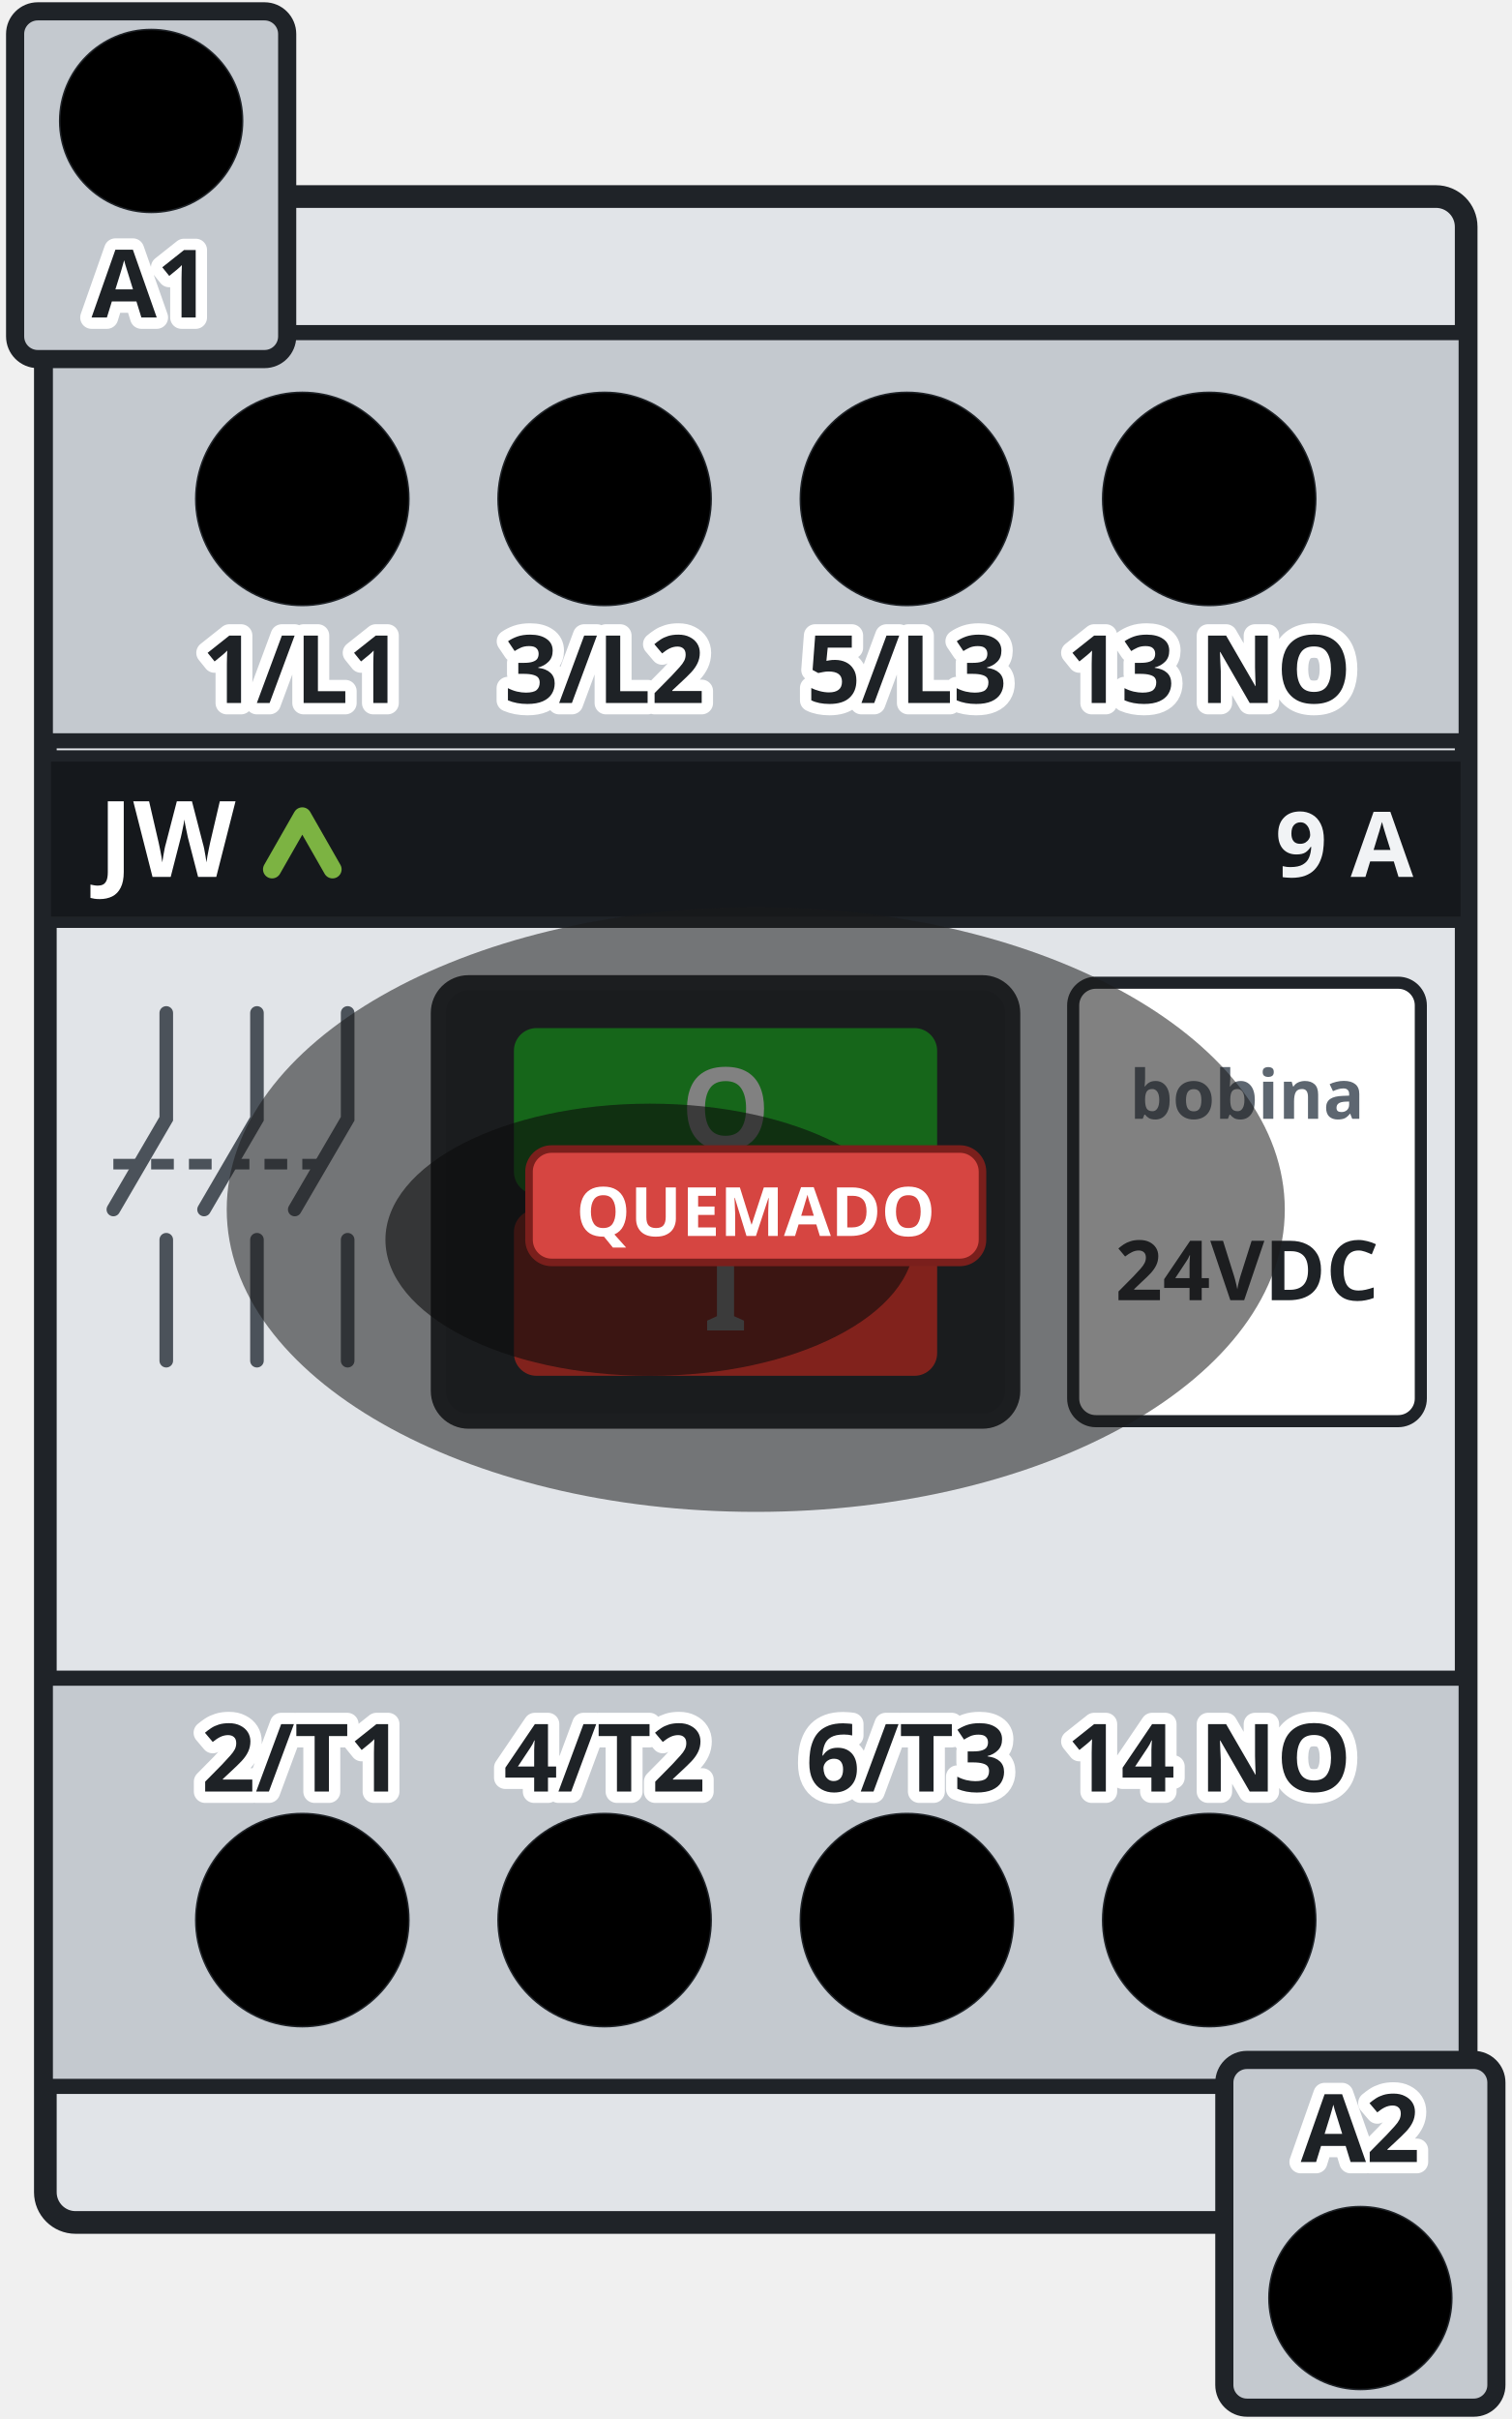
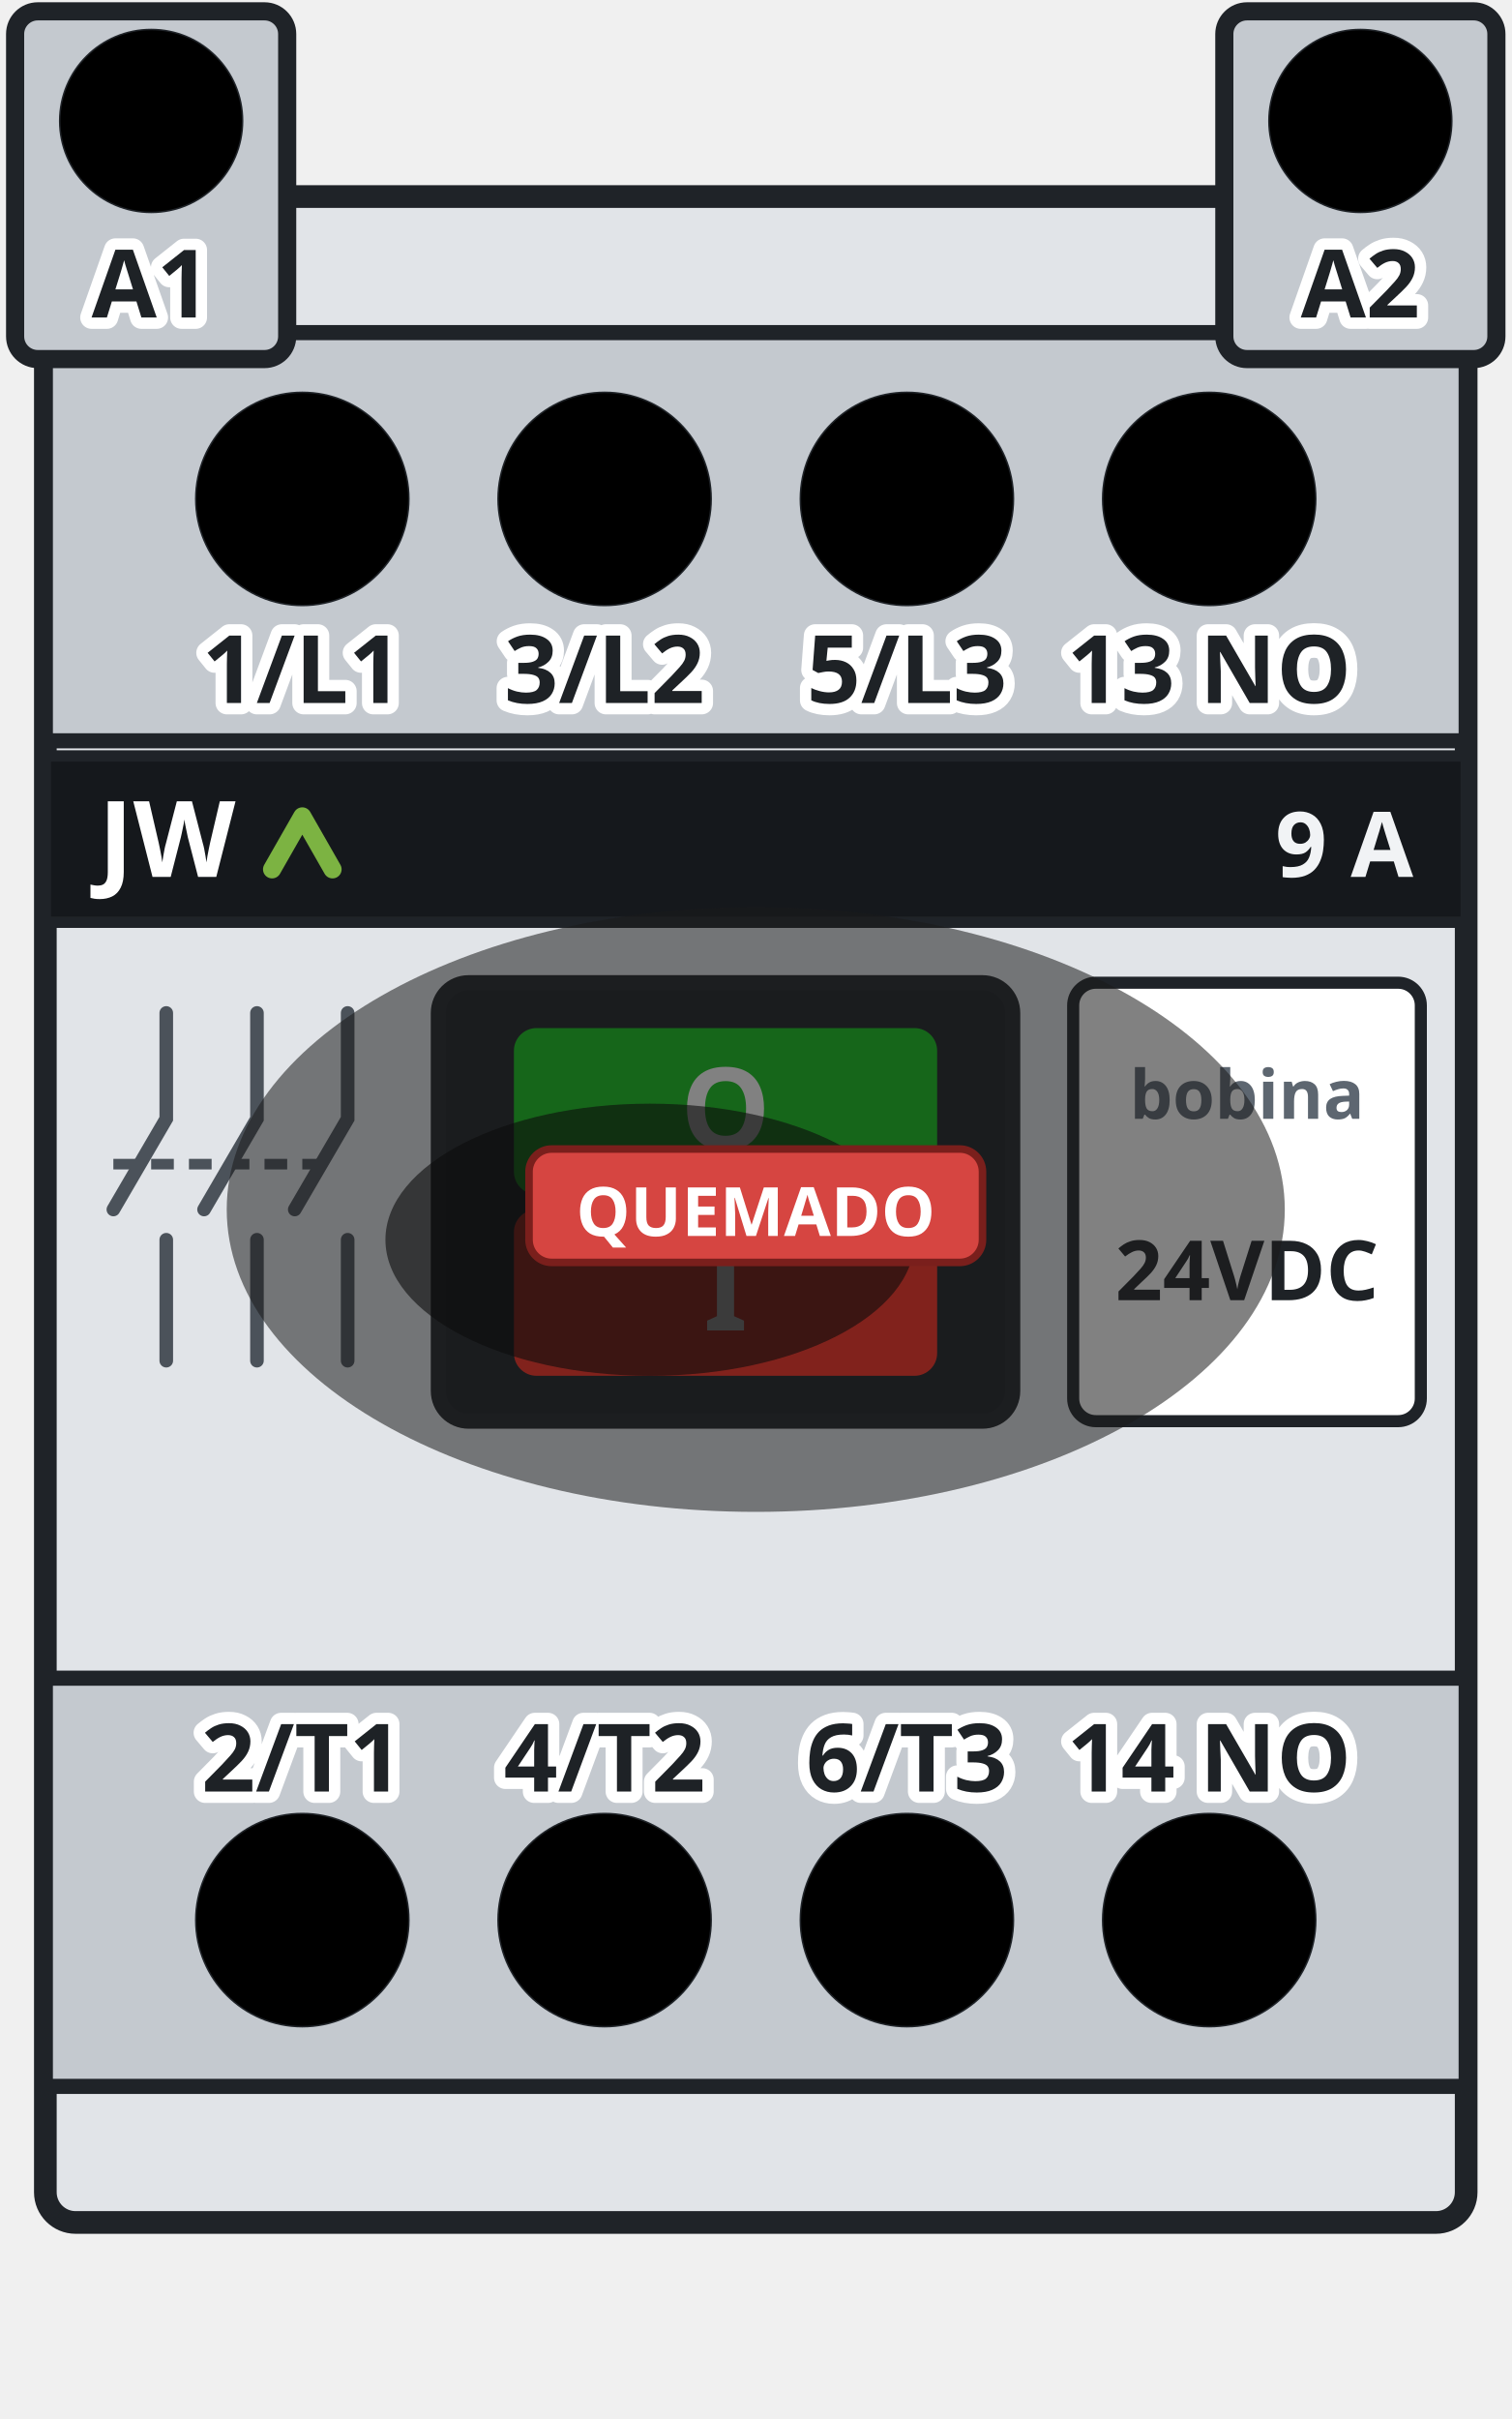
<svg xmlns="http://www.w3.org/2000/svg" viewBox="0 0 200 320" width="200" height="320" font-family="Segoe UI,Noto Sans,Arial,sans-serif">
  <rect x="6" y="26" width="188" height="268" rx="4" fill="#e1e4e8" stroke="#1f2328" stroke-width="3" />
  <rect x="6" y="44" width="188" height="54" fill="#c4c9cf" stroke="#1f2328" stroke-width="2" />
  <rect x="6" y="222" width="188" height="54" fill="#c4c9cf" stroke="#1f2328" stroke-width="2" />
  <circle cx="40" cy="66" r="13" fill="#fbfbfc" stroke="#1f2328" stroke-width="2.4" />
  <circle cx="40" cy="66" r="9.8" fill="none" stroke="#a3aab2" stroke-width="1.2" />
  <path d="M32.9 66h14.3 M40 58.9v14.3" fill="none" stroke="#2a2e33" stroke-width="3.4" stroke-linecap="round" />
  <circle class="jw-term" data-term="1" cx="40" cy="66" r="14" />
  <text x="40" y="93" font-size="12.5" font-weight="800" fill="#1e2226" text-anchor="middle" stroke="#ffffff" stroke-width="3" paint-order="stroke" stroke-linejoin="round">1/L1</text>
  <circle cx="80" cy="66" r="13" fill="#fbfbfc" stroke="#1f2328" stroke-width="2.4" />
  <circle cx="80" cy="66" r="9.8" fill="none" stroke="#a3aab2" stroke-width="1.2" />
  <path d="M72.8 66h14.3 M80 58.9v14.3" fill="none" stroke="#2a2e33" stroke-width="3.4" stroke-linecap="round" />
  <circle class="jw-term" data-term="3" cx="80" cy="66" r="14" />
  <text x="80" y="93" font-size="12.5" font-weight="800" fill="#1e2226" text-anchor="middle" stroke="#ffffff" stroke-width="3" paint-order="stroke" stroke-linejoin="round">3/L2</text>
  <circle cx="120" cy="66" r="13" fill="#fbfbfc" stroke="#1f2328" stroke-width="2.4" />
  <circle cx="120" cy="66" r="9.8" fill="none" stroke="#a3aab2" stroke-width="1.2" />
  <path d="M112.8 66h14.3 M120 58.9v14.3" fill="none" stroke="#2a2e33" stroke-width="3.4" stroke-linecap="round" />
  <circle class="jw-term" data-term="5" cx="120" cy="66" r="14" />
  <text x="120" y="93" font-size="12.5" font-weight="800" fill="#1e2226" text-anchor="middle" stroke="#ffffff" stroke-width="3" paint-order="stroke" stroke-linejoin="round">5/L3</text>
  <circle cx="160" cy="66" r="13" fill="#fbfbfc" stroke="#1f2328" stroke-width="2.4" />
  <circle cx="160" cy="66" r="9.8" fill="none" stroke="#a3aab2" stroke-width="1.2" />
  <path d="M152.8 66h14.3 M160 58.9v14.3" fill="none" stroke="#2a2e33" stroke-width="3.4" stroke-linecap="round" />
  <circle class="jw-term" data-term="13" cx="160" cy="66" r="14" />
  <text x="160" y="93" font-size="12.5" font-weight="800" fill="#1e2226" text-anchor="middle" stroke="#ffffff" stroke-width="3" paint-order="stroke" stroke-linejoin="round">13 NO</text>
  <circle cx="40" cy="254" r="13" fill="#fbfbfc" stroke="#1f2328" stroke-width="2.4" />
  <circle cx="40" cy="254" r="9.8" fill="none" stroke="#a3aab2" stroke-width="1.2" />
  <path d="M32.9 254h14.3 M40 246.8v14.3" fill="none" stroke="#2a2e33" stroke-width="3.4" stroke-linecap="round" />
  <circle class="jw-term" data-term="2" cx="40" cy="254" r="14" data-side="b" />
  <text x="40" y="237" font-size="12.5" font-weight="800" fill="#1e2226" text-anchor="middle" stroke="#ffffff" stroke-width="3" paint-order="stroke" stroke-linejoin="round">2/T1</text>
  <circle cx="80" cy="254" r="13" fill="#fbfbfc" stroke="#1f2328" stroke-width="2.4" />
  <circle cx="80" cy="254" r="9.8" fill="none" stroke="#a3aab2" stroke-width="1.2" />
  <path d="M72.8 254h14.3 M80 246.8v14.3" fill="none" stroke="#2a2e33" stroke-width="3.4" stroke-linecap="round" />
  <circle class="jw-term" data-term="4" cx="80" cy="254" r="14" data-side="b" />
  <text x="80" y="237" font-size="12.5" font-weight="800" fill="#1e2226" text-anchor="middle" stroke="#ffffff" stroke-width="3" paint-order="stroke" stroke-linejoin="round">4/T2</text>
  <circle cx="120" cy="254" r="13" fill="#fbfbfc" stroke="#1f2328" stroke-width="2.4" />
  <circle cx="120" cy="254" r="9.8" fill="none" stroke="#a3aab2" stroke-width="1.2" />
  <path d="M112.8 254h14.3 M120 246.8v14.3" fill="none" stroke="#2a2e33" stroke-width="3.4" stroke-linecap="round" />
  <circle class="jw-term" data-term="6" cx="120" cy="254" r="14" data-side="b" />
  <text x="120" y="237" font-size="12.5" font-weight="800" fill="#1e2226" text-anchor="middle" stroke="#ffffff" stroke-width="3" paint-order="stroke" stroke-linejoin="round">6/T3</text>
  <circle cx="160" cy="254" r="13" fill="#fbfbfc" stroke="#1f2328" stroke-width="2.4" />
  <circle cx="160" cy="254" r="9.8" fill="none" stroke="#a3aab2" stroke-width="1.2" />
  <path d="M152.8 254h14.3 M160 246.8v14.3" fill="none" stroke="#2a2e33" stroke-width="3.4" stroke-linecap="round" />
  <circle class="jw-term" data-term="14" cx="160" cy="254" r="14" data-side="b" />
  <text x="160" y="237" font-size="12.5" font-weight="800" fill="#1e2226" text-anchor="middle" stroke="#ffffff" stroke-width="3" paint-order="stroke" stroke-linejoin="round">14 NO</text>
  <rect x="2" y="1.5" width="36" height="46" rx="3" fill="#c4c9cf" stroke="#1f2328" stroke-width="2.4" />
  <circle cx="20" cy="16" r="11" fill="#fbfbfc" stroke="#1f2328" stroke-width="2.4" />
  <circle cx="20" cy="16" r="7.8" fill="none" stroke="#a3aab2" stroke-width="1.2" />
  <path d="M13.9 16h12.1 M20 9.9v12.1" fill="none" stroke="#2a2e33" stroke-width="3.4" stroke-linecap="round" />
  <circle class="jw-term" data-term="A1" cx="20" cy="16" r="12" />
  <text x="20" y="42" font-size="12.5" font-weight="800" fill="#1e2226" text-anchor="middle" stroke="#ffffff" stroke-width="3" paint-order="stroke" stroke-linejoin="round">A1</text>
-   <rect x="162" y="272.5" width="36" height="46" rx="3" fill="#c4c9cf" stroke="#1f2328" stroke-width="2.4" />
-   <circle cx="180" cy="304" r="11" fill="#fbfbfc" stroke="#1f2328" stroke-width="2.4" />
-   <circle cx="180" cy="304" r="7.8" fill="none" stroke="#a3aab2" stroke-width="1.2" />
-   <path d="M173.9 304h12.1 M180 297.9v12.1" fill="none" stroke="#2a2e33" stroke-width="3.4" stroke-linecap="round" />
-   <circle class="jw-term" data-term="A2" cx="180" cy="304" r="12" data-side="b" />
-   <text x="180" y="286" font-size="12.5" font-weight="800" fill="#1e2226" text-anchor="middle" stroke="#ffffff" stroke-width="3" paint-order="stroke" stroke-linejoin="round">A2</text>
+   <rect x="162" y="1.5" width="36" height="46" rx="3" fill="#c4c9cf" stroke="#1f2328" stroke-width="2.4" />
+   <circle cx="180" cy="16" r="11" fill="#fbfbfc" stroke="#1f2328" stroke-width="2.4" />
+   <circle cx="180" cy="16" r="7.8" fill="none" stroke="#a3aab2" stroke-width="1.2" />
+   <path d="M173.9 16h12.1 M180 9.9v12.1" fill="none" stroke="#2a2e33" stroke-width="3.4" stroke-linecap="round" />
+   <circle class="jw-term" data-term="A2" cx="180" cy="16" r="12" />
+   <text x="180" y="42" font-size="12.5" font-weight="800" fill="#1e2226" text-anchor="middle" stroke="#ffffff" stroke-width="3" paint-order="stroke" stroke-linejoin="round">A2</text>
  <rect x="6" y="100" width="188" height="22" fill="#15181c" stroke="#1f2328" stroke-width="1.5" />
  <text x="13" y="116" font-size="14" font-weight="900" fill="#fff" text-anchor="start">JW</text>
  <path d="M36 115 l4 -7 l4 7" fill="none" stroke="#7cb342" stroke-width="2.4" stroke-linecap="round" stroke-linejoin="round" />
  <text x="187" y="116" font-size="12" font-weight="800" fill="#f1f3f5" text-anchor="end">9 A</text>
  <path d="M22 134 V148 L15 160 M22 164 V180 M34 134 V148 L27 160 M34 164 V180 M46 134 V148 L39 160 M46 164 V180 " fill="none" stroke="#4b525a" stroke-width="1.8" stroke-linecap="round" />
  <path d="M15 154 H44" fill="none" stroke="#4b525a" stroke-width="1.4" stroke-dasharray="3 2" />
  <rect x="58" y="130" width="76" height="58" rx="4" fill="#1b1f24" stroke="#1f2328" stroke-width="2" />
  <g data-show="!out.closed">
    <rect x="68" y="136" width="56" height="22" rx="3" fill="#12c41a" stroke="none" stroke-width="0" />
    <text x="96" y="152" font-size="15" font-weight="900" fill="#fff" text-anchor="middle">O</text>
  </g>
  <g data-show="out.closed">
    <rect x="68" y="160" width="56" height="22" rx="3" fill="#ff2d20" stroke="none" stroke-width="0" />
    <text x="96" y="176" font-size="15" font-weight="900" fill="#fff" text-anchor="middle">I</text>
  </g>
  <rect x="142" y="130" width="46" height="58" rx="3" fill="#ffffff" stroke="#1f2328" stroke-width="1.6" />
  <text x="165" y="148" font-size="9" font-weight="700" fill="#5d6670" text-anchor="middle">bobina</text>
  <text x="165" y="172" font-size="11" font-weight="900" fill="#1e2226" text-anchor="middle" data-text="param.coil">24VDC</text>
  <g data-show="damaged">
    <ellipse cx="100" cy="160" rx="70" ry="40" fill="#1a1a1a" opacity=".55" />
    <ellipse cx="86.0" cy="164.0" rx="35.0" ry="18.0" fill="#0b0b0b" opacity=".6" />
    <rect x="70" y="152" width="60" height="15" rx="3" fill="#d64541" stroke="#7a1f1c" stroke-width="1" />
    <text x="100" y="163.5" font-size="9" font-weight="800" fill="#fff" text-anchor="middle">QUEMADO</text>
  </g>
</svg>
